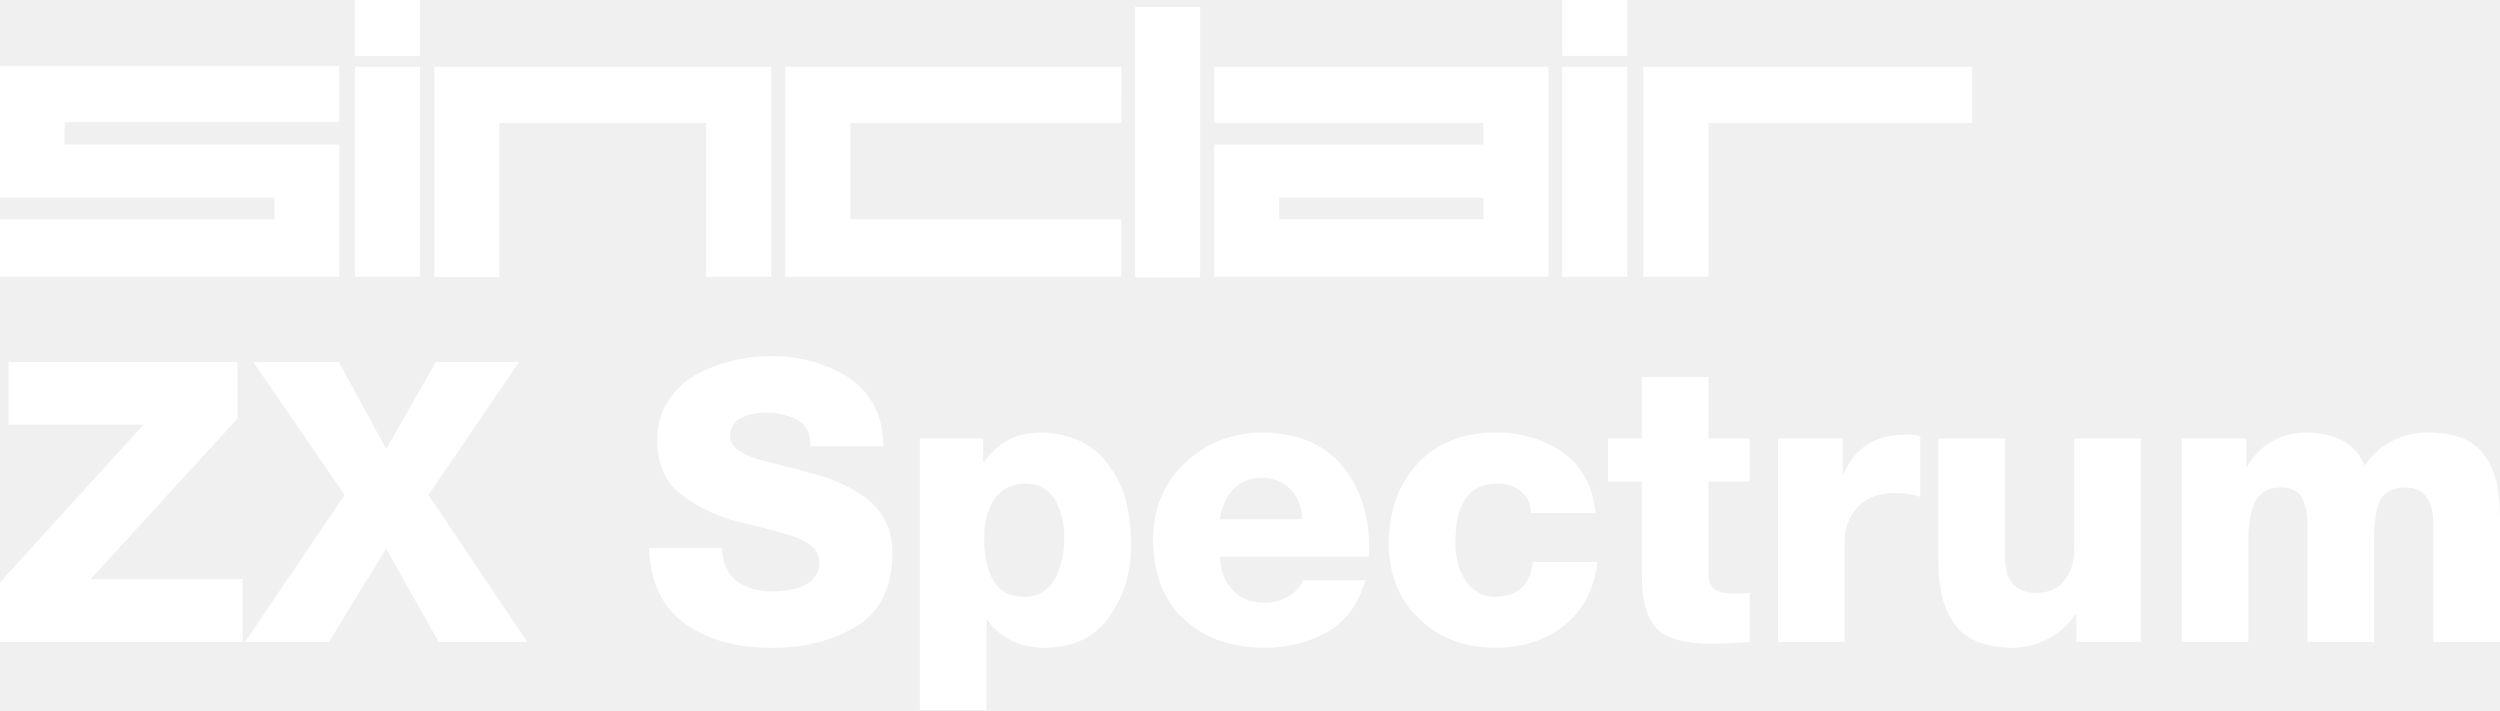
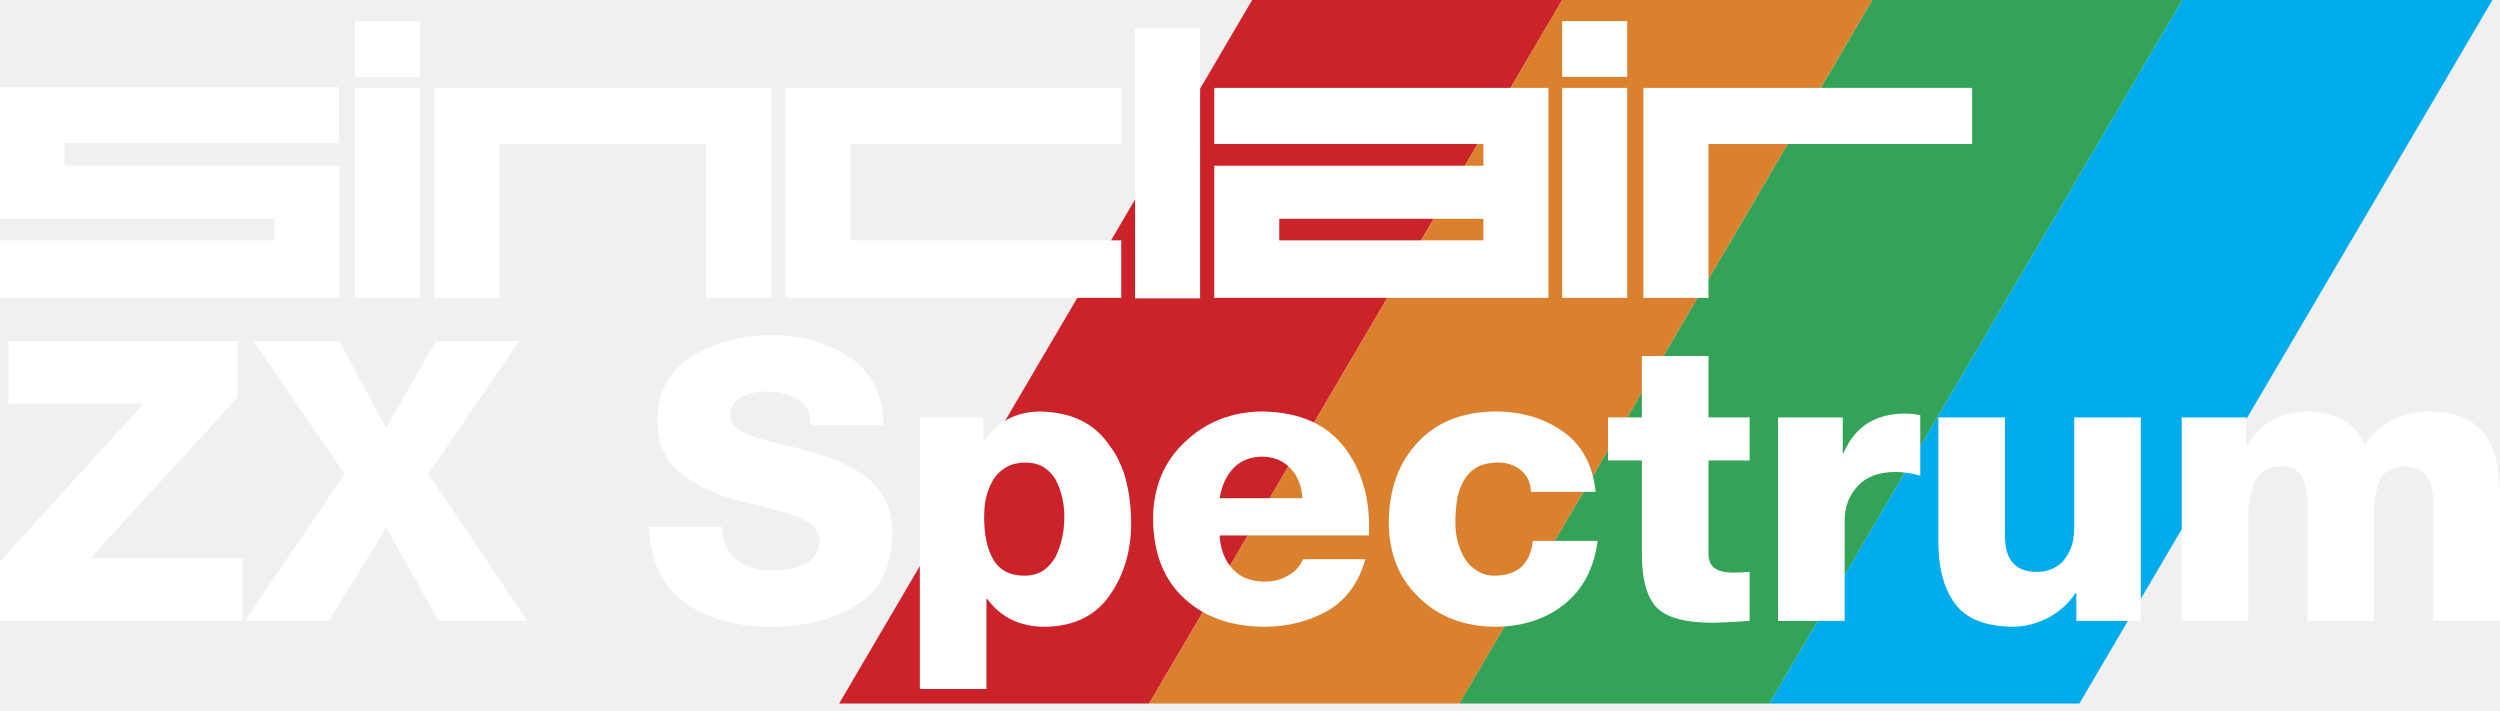
- <svg xmlns="http://www.w3.org/2000/svg" width="475" height="135" viewBox="0 0 475 135" fill="none">
-   <path d="M79.796 0H67.442V10.656H79.796V0Z" fill="white" />
-   <path d="M64.489 27.459H12.286V23.224H64.429V12.568H0.017L0 37.568H52.134V41.667H0V52.596H64.489V27.459Z" fill="white" />
-   <path d="M228.022 1.321H215.668V52.687H228.022V1.321Z" fill="white" />
-   <path d="M309.169 12.697H296.814V52.596H309.169V12.697Z" fill="white" />
-   <path d="M79.796 12.697H67.442V52.596H79.796V12.697Z" fill="white" />
-   <path d="M146.531 12.697H82.537V52.642H94.892V23.353H134.176V52.596H146.531V12.697Z" fill="white" />
-   <path d="M213.039 52.596V41.667H161.559V23.353H213.039L213.056 12.697H149.205V52.596H213.039Z" fill="white" />
-   <path d="M294.208 52.596V12.697H230.707V23.353H281.854V27.49H230.707V52.596H294.208ZM281.854 41.667H243.062V37.569H281.854V41.667Z" fill="white" />
-   <path d="M309.169 0H296.814V10.61H309.169V0Z" fill="white" />
-   <path d="M312.252 12.697V52.596H324.607V23.361H374.698V12.697H312.252Z" fill="white" />
-   <path d="M0 121.963H46.11V110.035H17.2L45.128 79.525V68.798H1.636V80.689H27.273L0 110.653V121.963Z" fill="white" />
-   <path d="M46.565 121.963H62.493L73.366 104.253L83.33 121.963H100.167L81.403 94.035L98.603 68.798H82.821L73.366 85.307L64.42 68.798H48.129L65.475 94.035L46.565 121.963Z" fill="white" />
-   <path d="M123.296 104.108C123.587 110.799 125.951 115.659 130.387 118.69C134.751 121.623 140.084 123.09 146.387 123.09C152.497 123.138 157.83 121.841 162.388 119.199C167.067 116.532 169.455 111.89 169.552 105.271C169.552 102.847 169.127 100.786 168.279 99.089C167.382 97.416 166.218 95.986 164.788 94.798C161.709 92.495 158.157 90.871 154.133 89.925C153.188 89.635 152.266 89.368 151.369 89.125C150.375 88.883 149.43 88.653 148.533 88.434C146.763 87.998 145.102 87.562 143.551 87.125C142.121 86.616 140.981 86.047 140.133 85.416C139.187 84.713 138.714 83.889 138.714 82.944C138.763 81.198 139.527 79.986 141.005 79.307C142.363 78.701 143.83 78.398 145.406 78.398C147.709 78.398 149.721 78.846 151.442 79.743C153.188 80.689 154.036 82.374 153.988 84.798H167.842C167.794 81.719 167.2 79.113 166.061 76.98C164.848 74.798 163.224 73.04 161.188 71.707C156.921 69.016 152.036 67.67 146.533 67.67C141.272 67.67 136.436 68.883 132.023 71.307C129.89 72.567 128.169 74.24 126.86 76.325C125.526 78.41 124.86 80.907 124.86 83.816C124.957 88.544 126.617 92.022 129.842 94.253C132.92 96.532 136.448 98.168 140.424 99.162C144.448 100.108 147.975 101.053 151.006 101.998C152.436 102.508 153.575 103.15 154.424 103.926C155.272 104.726 155.697 105.72 155.697 106.908C155.648 108.799 154.775 110.193 153.078 111.09C152.278 111.526 151.394 111.829 150.424 111.999C149.381 112.241 148.303 112.362 147.187 112.362C144.278 112.411 141.927 111.793 140.133 110.508C138.339 109.296 137.345 107.162 137.151 104.108H123.296Z" fill="white" />
-   <path d="M194.735 91.889C196.165 91.889 197.353 92.18 198.298 92.762C199.244 93.368 200.007 94.168 200.589 95.162C201.68 97.295 202.226 99.647 202.226 102.217C202.226 104.956 201.68 107.465 200.589 109.744C200.007 110.787 199.244 111.659 198.298 112.362C197.256 113.041 196.044 113.381 194.662 113.381C191.874 113.381 189.886 112.338 188.698 110.253C187.559 108.29 186.989 105.611 186.989 102.217C186.989 100.18 187.256 98.495 187.789 97.162C188.25 95.829 188.844 94.786 189.571 94.035C190.371 93.235 191.219 92.665 192.116 92.326C193.013 92.035 193.886 91.889 194.735 91.889ZM174.771 134.908H187.425V117.781H187.571C190.141 121.32 193.813 123.09 198.589 123.09C204.092 122.993 208.19 120.981 210.88 117.053C213.571 113.174 214.917 108.653 214.917 103.489C214.917 100.701 214.614 98.047 214.008 95.526C213.717 94.241 213.293 93.029 212.735 91.889C212.25 90.75 211.632 89.707 210.88 88.762C208.093 84.495 203.668 82.301 197.607 82.18C193.05 82.228 189.51 84.095 186.989 87.78H186.807V83.307H174.771V134.908Z" fill="white" />
-   <path d="M231.736 98.653C232.124 96.229 233.033 94.289 234.464 92.835C235.87 91.453 237.688 90.762 239.918 90.762C242.1 90.81 243.882 91.574 245.264 93.053C246.621 94.556 247.349 96.423 247.446 98.653H231.736ZM260.101 105.744C260.391 99.029 258.852 93.465 255.482 89.053C252.064 84.592 246.876 82.301 239.918 82.18C234.1 82.228 229.215 84.119 225.263 87.853C221.191 91.586 219.13 96.483 219.081 102.544C219.13 109.041 221.081 114.071 224.936 117.635C228.766 121.223 233.857 123.041 240.209 123.09C244.621 123.09 248.646 122.072 252.282 120.035C255.797 117.95 258.173 114.69 259.41 110.253H247.591C246.937 111.659 245.967 112.702 244.682 113.381C243.397 114.132 241.955 114.508 240.355 114.508C237.688 114.508 235.627 113.696 234.173 112.071C232.694 110.471 231.882 108.362 231.736 105.744H260.101Z" fill="white" />
-   <path d="M303.175 97.453C302.617 92.338 300.557 88.519 296.993 85.998C293.357 83.453 289.066 82.18 284.12 82.18C277.865 82.228 272.944 84.192 269.356 88.071C265.744 91.901 263.913 96.968 263.865 103.271C263.913 109.235 265.841 113.999 269.647 117.562C273.38 121.199 278.205 123.041 284.12 123.09C289.381 123.041 293.769 121.599 297.284 118.762C300.799 115.926 302.884 111.926 303.539 106.762H291.247C290.763 111.126 288.35 113.332 284.011 113.381C282.678 113.381 281.562 113.065 280.665 112.435C279.671 111.877 278.883 111.102 278.302 110.108C277.114 108.12 276.52 105.841 276.52 103.271C276.52 101.889 276.617 100.52 276.811 99.162C277.005 97.78 277.405 96.568 278.011 95.526C278.593 94.386 279.429 93.489 280.52 92.835C281.611 92.204 283.005 91.889 284.702 91.889C286.399 91.889 287.841 92.386 289.029 93.38C290.217 94.422 290.835 95.78 290.884 97.453H303.175Z" fill="white" />
-   <path d="M332.431 83.307H324.613V71.634H311.958V83.307H305.521V91.489H311.958V108.69C311.885 113.805 312.818 117.381 314.758 119.417C316.649 121.356 320.225 122.326 325.485 122.326C327.837 122.278 330.152 122.157 332.431 121.963V112.653C331.291 112.75 330.201 112.799 329.158 112.799C327.801 112.799 326.697 112.532 325.849 111.999C325.025 111.49 324.613 110.52 324.613 109.09V91.489H332.431V83.307Z" fill="white" />
-   <path d="M337.832 121.963H350.487V102.835C350.487 100.289 351.311 98.132 352.959 96.362C354.535 94.617 356.887 93.719 360.014 93.671C361.663 93.671 363.275 93.913 364.851 94.398V82.871C363.857 82.677 362.863 82.58 361.869 82.58C356.22 82.628 352.353 85.138 350.268 90.107H350.123V83.307H337.832V121.963Z" fill="white" />
-   <path d="M406.761 83.307H394.106V103.999C394.106 105.696 393.888 107.089 393.452 108.18C392.991 109.271 392.422 110.168 391.743 110.871C391.04 111.502 390.312 111.95 389.561 112.217C388.737 112.508 387.949 112.653 387.197 112.653C385.161 112.702 383.621 112.181 382.579 111.09C381.488 109.999 380.943 108.217 380.943 105.744V83.307H368.288V106.544C368.239 111.659 369.257 115.659 371.342 118.544C373.427 121.526 377.173 123.041 382.579 123.09C384.906 123.041 387.137 122.447 389.27 121.308C391.403 120.144 393.088 118.605 394.325 116.69H394.506V121.963H406.761V83.307Z" fill="white" />
-   <path d="M414.526 121.963H427.181V103.126C427.181 99.198 427.702 96.447 428.744 94.871C429.787 93.32 431.423 92.568 433.654 92.616C435.351 92.616 436.587 93.259 437.363 94.544C438.066 95.853 438.417 97.671 438.417 99.998V121.963H451.072V103.053C451.024 99.877 451.351 97.344 452.054 95.453C452.806 93.61 454.466 92.665 457.036 92.616C460.503 92.665 462.26 94.871 462.309 99.235V121.963H475V98.871C475 96.98 474.867 95.041 474.6 93.053C474.358 91.186 473.764 89.404 472.818 87.707C471.921 86.01 470.564 84.665 468.745 83.671C466.903 82.677 464.442 82.18 461.363 82.18C456.248 82.228 452.224 84.313 449.29 88.434C448.248 86.107 446.733 84.471 444.745 83.525C442.757 82.628 440.526 82.18 438.054 82.18C433.181 82.301 429.484 84.447 426.963 88.616H426.817V83.307H414.526V121.963Z" fill="white" />
+ <svg xmlns="http://www.w3.org/2000/svg" width="475" height="135" viewBox="0 0 475 135" fill="none" version="1.1" id="svg42">
+   <defs id="defs46" />
+   <g transform="matrix(6.215978,0,0,4.814948,-706.9918,-396.304)" id="g845">
+     <path d="m 139.387,110.068 h 9.476 l 12.625,-27.761 h -9.476 z" id="path4-3" style="clip-rule:evenodd;fill:#cc2229;fill-rule:evenodd" />
+     <path d="m 158.342,110.068 h 9.478 l 12.623,-27.761 h -9.476 z" id="path6-6" style="clip-rule:evenodd;fill:#33a457;fill-rule:evenodd" />
+     <path d="m 148.865,110.068 h 9.477 l 12.623,-27.761 h -9.477 z" id="path8-7" style="clip-rule:evenodd;fill:#db812e;fill-rule:evenodd" />
+     <path d="m 167.82,110.068 h 9.477 l 12.625,-27.761 h -9.479 z" id="path10-5" style="clip-rule:evenodd;fill:#00acec;fill-rule:evenodd" />
+   </g>
+   <path d="M 79.796,4 H 67.442 v 10.656 h 12.354 z" id="path2" style="fill:#ffffff" />
+   <path d="M 64.489,31.459 H 12.286 V 27.224 H 64.429 V 16.568 H 0.017 L 0,41.568 h 52.134 v 4.098 H 0 v 10.929 h 64.489 z" id="path4" style="fill:#ffffff" />
+   <path d="m 228.022,5.321 h -12.354 v 51.366 h 12.354 z" id="path6" style="fill:#ffffff" />
+   <path d="m 309.169,16.697 h -12.355 v 39.899 h 12.355 z" id="path8" style="fill:#ffffff" />
+   <path d="M 79.796,16.697 H 67.442 v 39.899 h 12.354 z" id="path10" style="fill:#ffffff" />
+   <path d="M 146.531,16.697 H 82.537 v 39.945 h 12.355 v -29.289 h 39.284 v 29.244 h 12.355 z" id="path12" style="fill:#ffffff" />
+   <path d="M 213.039,56.596 V 45.667 h -51.48 V 27.353 h 51.48 l 0.017,-10.656 h -63.851 v 39.899 z" id="path14" style="fill:#ffffff" />
+   <path d="M 294.208,56.596 V 16.697 h -63.501 v 10.656 h 51.147 v 4.137 H 230.707 V 56.596 Z M 281.854,45.667 H 243.062 V 41.569 h 38.792 z" id="path16" style="fill:#ffffff" />
+   <path d="m 309.169,4 h -12.355 v 10.61 h 12.355 z" id="path18" style="fill:#ffffff" />
+   <path d="m 312.252,16.697 v 39.899 h 12.355 V 27.361 h 50.091 V 16.697 Z" id="path20" style="fill:#ffffff" />
+   <path d="M 0,117.963 H 46.11 V 106.035 H 17.2 L 45.128,75.525 V 64.798 H 1.636 v 11.891 h 25.637 L 0,106.653 Z" id="path22" style="fill:#ffffff" />
+   <path d="m 46.565,117.963 h 15.928 l 10.873,-17.71 9.964,17.71 H 100.167 L 81.403,90.035 98.603,64.798 H 82.821 L 73.366,81.307 64.42,64.798 H 48.129 l 17.346,25.237 z" id="path24" style="fill:#ffffff" />
+   <path d="m 123.296,100.108 c 0.291,6.691 2.655,11.551 7.091,14.582 4.364,2.933 9.697,4.4 16,4.4 6.11,0.048 11.443,-1.249 16.001,-3.891 4.679,-2.667 7.067,-7.309 7.164,-13.928 0,-2.424 -0.425,-4.485 -1.273,-6.182 -0.897,-1.673 -2.061,-3.103 -3.491,-4.291 -3.079,-2.303 -6.631,-3.927 -10.655,-4.873 -0.945,-0.291 -1.867,-0.558 -2.764,-0.8 -0.994,-0.242 -1.939,-0.473 -2.836,-0.691 -1.77,-0.436 -3.431,-0.873 -4.982,-1.309 -1.43,-0.509 -2.57,-1.079 -3.418,-1.709 -0.946,-0.703 -1.419,-1.527 -1.419,-2.473 0.049,-1.746 0.813,-2.958 2.291,-3.636 1.358,-0.606 2.825,-0.909 4.401,-0.909 2.303,0 4.315,0.449 6.036,1.345 1.746,0.946 2.594,2.63 2.546,5.055 h 13.854 c -0.048,-3.079 -0.642,-5.685 -1.781,-7.818 -1.213,-2.182 -2.837,-3.939 -4.873,-5.273 -4.267,-2.691 -9.152,-4.037 -14.655,-4.037 -5.261,0 -10.097,1.212 -14.51,3.636 -2.133,1.261 -3.854,2.933 -5.163,5.018 -1.334,2.085 -2,4.582 -2,7.491 0.097,4.727 1.757,8.206 4.982,10.437 3.078,2.279 6.606,3.915 10.582,4.909 4.024,0.946 7.551,1.891 10.582,2.836 1.43,0.51 2.569,1.152 3.418,1.928 0.848,0.8 1.273,1.794 1.273,2.982 -0.049,1.891 -0.922,3.285 -2.619,4.182 -0.8,0.436 -1.684,0.739 -2.654,0.909 -1.043,0.242 -2.121,0.363 -3.237,0.363 -2.909,0.049 -5.26,-0.569 -7.054,-1.854 -1.794,-1.212 -2.788,-3.346 -2.982,-6.4 z" id="path26" style="fill:#ffffff" />
+   <path d="m 194.735,87.889 c 1.43,0 2.618,0.291 3.563,0.873 0.946,0.606 1.709,1.406 2.291,2.4 1.091,2.133 1.637,4.485 1.637,7.055 0,2.739 -0.546,5.248 -1.637,7.527 -0.582,1.043 -1.345,1.915 -2.291,2.618 -1.042,0.679 -2.254,1.019 -3.636,1.019 -2.788,0 -4.776,-1.043 -5.964,-3.128 -1.139,-1.963 -1.709,-4.642 -1.709,-8.036 0,-2.037 0.267,-3.722 0.8,-5.055 0.461,-1.333 1.055,-2.376 1.782,-3.127 0.8,-0.8 1.648,-1.37 2.545,-1.709 0.897,-0.291 1.77,-0.436 2.619,-0.436 z m -19.964,43.019 h 12.654 v -17.127 h 0.146 c 2.57,3.539 6.242,5.309 11.018,5.309 5.503,-0.097 9.601,-2.109 12.291,-6.037 2.691,-3.879 4.037,-8.4 4.037,-13.564 0,-2.788 -0.303,-5.442 -0.909,-7.963 -0.291,-1.285 -0.715,-2.497 -1.273,-3.636 -0.485,-1.139 -1.103,-2.182 -1.855,-3.127 -2.787,-4.267 -7.212,-6.461 -13.273,-6.582 -4.557,0.049 -8.097,1.915 -10.618,5.6 h -0.182 v -4.473 h -12.036 z" id="path28" style="fill:#ffffff" />
+   <path d="m 231.736,94.653 c 0.388,-2.424 1.297,-4.364 2.728,-5.818 1.406,-1.382 3.224,-2.073 5.454,-2.073 2.182,0.049 3.964,0.812 5.346,2.291 1.357,1.503 2.085,3.37 2.182,5.6 z m 28.365,7.091 c 0.29,-6.715 -1.249,-12.279 -4.619,-16.691 -3.418,-4.461 -8.606,-6.752 -15.564,-6.873 -5.818,0.049 -10.703,1.94 -14.655,5.673 -4.072,3.733 -6.133,8.63 -6.182,14.691 0.049,6.497 2,11.527 5.855,15.091 3.83,3.588 8.921,5.406 15.273,5.455 4.412,0 8.437,-1.018 12.073,-3.055 3.515,-2.085 5.891,-5.345 7.128,-9.782 h -11.819 c -0.654,1.406 -1.624,2.449 -2.909,3.128 -1.285,0.751 -2.727,1.127 -4.327,1.127 -2.667,0 -4.728,-0.812 -6.182,-2.437 -1.479,-1.6 -2.291,-3.709 -2.437,-6.327 z" id="path30" style="fill:#ffffff" />
+   <path d="m 303.175,93.453 c -0.558,-5.115 -2.618,-8.934 -6.182,-11.455 -3.636,-2.546 -7.927,-3.818 -12.873,-3.818 -6.255,0.049 -11.176,2.012 -14.764,5.891 -3.612,3.83 -5.443,8.897 -5.491,15.2 0.048,5.964 1.976,10.728 5.782,14.291 3.733,3.637 8.558,5.479 14.473,5.528 5.261,-0.049 9.649,-1.491 13.164,-4.328 3.515,-2.836 5.6,-6.836 6.255,-12 h -12.292 c -0.484,4.364 -2.897,6.57 -7.236,6.619 -1.333,0 -2.449,-0.316 -3.346,-0.946 -0.994,-0.558 -1.782,-1.333 -2.363,-2.327 -1.188,-1.988 -1.782,-4.267 -1.782,-6.837 0,-1.382 0.097,-2.751 0.291,-4.109 0.194,-1.382 0.594,-2.594 1.2,-3.636 0.582,-1.139 1.418,-2.036 2.509,-2.691 1.091,-0.63 2.485,-0.946 4.182,-0.946 1.697,0 3.139,0.497 4.327,1.491 1.188,1.042 1.806,2.4 1.855,4.073 z" id="path32" style="fill:#ffffff" />
+   <path d="m 332.431,79.307 h -7.818 v -11.673 h -12.655 v 11.673 h -6.437 v 8.182 h 6.437 V 104.69 c -0.073,5.115 0.86,8.691 2.8,10.727 1.891,1.939 5.467,2.909 10.727,2.909 2.352,-0.048 4.667,-0.169 6.946,-0.363 v -9.31 c -1.14,0.097 -2.23,0.146 -3.273,0.146 -1.357,0 -2.461,-0.267 -3.309,-0.8 -0.824,-0.509 -1.236,-1.479 -1.236,-2.909 V 87.489 h 7.818 z" id="path34" style="fill:#ffffff" />
+   <path d="m 337.832,117.963 h 12.655 V 98.835 c 0,-2.546 0.824,-4.703 2.472,-6.473 1.576,-1.746 3.928,-2.643 7.055,-2.691 1.649,0 3.261,0.242 4.837,0.727 V 78.871 c -0.994,-0.194 -1.988,-0.291 -2.982,-0.291 -5.649,0.049 -9.516,2.558 -11.601,7.527 h -0.145 v -6.8 h -12.291 z" id="path36" style="fill:#ffffff" />
+   <path d="M 406.761,79.307 H 394.106 V 99.999 c 0,1.697 -0.218,3.09 -0.654,4.181 -0.461,1.091 -1.03,1.988 -1.709,2.691 -0.703,0.631 -1.431,1.079 -2.182,1.346 -0.824,0.291 -1.612,0.436 -2.364,0.436 -2.036,0.049 -3.576,-0.472 -4.618,-1.563 -1.091,-1.091 -1.636,-2.873 -1.636,-5.346 V 79.307 h -12.655 v 23.237 c -0.049,5.115 0.969,9.115 3.054,12 2.085,2.982 5.831,4.497 11.237,4.546 2.327,-0.049 4.558,-0.643 6.691,-1.782 2.133,-1.164 3.818,-2.703 5.055,-4.618 h 0.181 v 5.273 h 12.255 z" id="path38" style="fill:#ffffff" />
+   <path d="m 414.526,117.963 h 12.655 V 99.126 c 0,-3.928 0.521,-6.679 1.563,-8.255 1.043,-1.552 2.679,-2.303 4.91,-2.255 1.697,0 2.933,0.642 3.709,1.927 0.703,1.309 1.054,3.127 1.054,5.455 v 21.965 h 12.655 v -18.91 c -0.048,-3.176 0.279,-5.709 0.982,-7.6 0.752,-1.843 2.412,-2.788 4.982,-2.837 3.467,0.049 5.224,2.255 5.273,6.618 V 117.963 H 475 V 94.871 c 0,-1.891 -0.133,-3.83 -0.4,-5.818 -0.242,-1.867 -0.836,-3.649 -1.782,-5.346 -0.897,-1.697 -2.254,-3.042 -4.073,-4.036 -1.842,-0.994 -4.303,-1.491 -7.382,-1.491 -5.115,0.049 -9.139,2.133 -12.073,6.255 -1.042,-2.327 -2.557,-3.964 -4.545,-4.909 -1.988,-0.897 -4.219,-1.345 -6.691,-1.345 -4.873,0.121 -8.57,2.267 -11.091,6.436 h -0.146 v -5.309 h -12.291 z" id="path40" style="fill:#ffffff" />
</svg>
